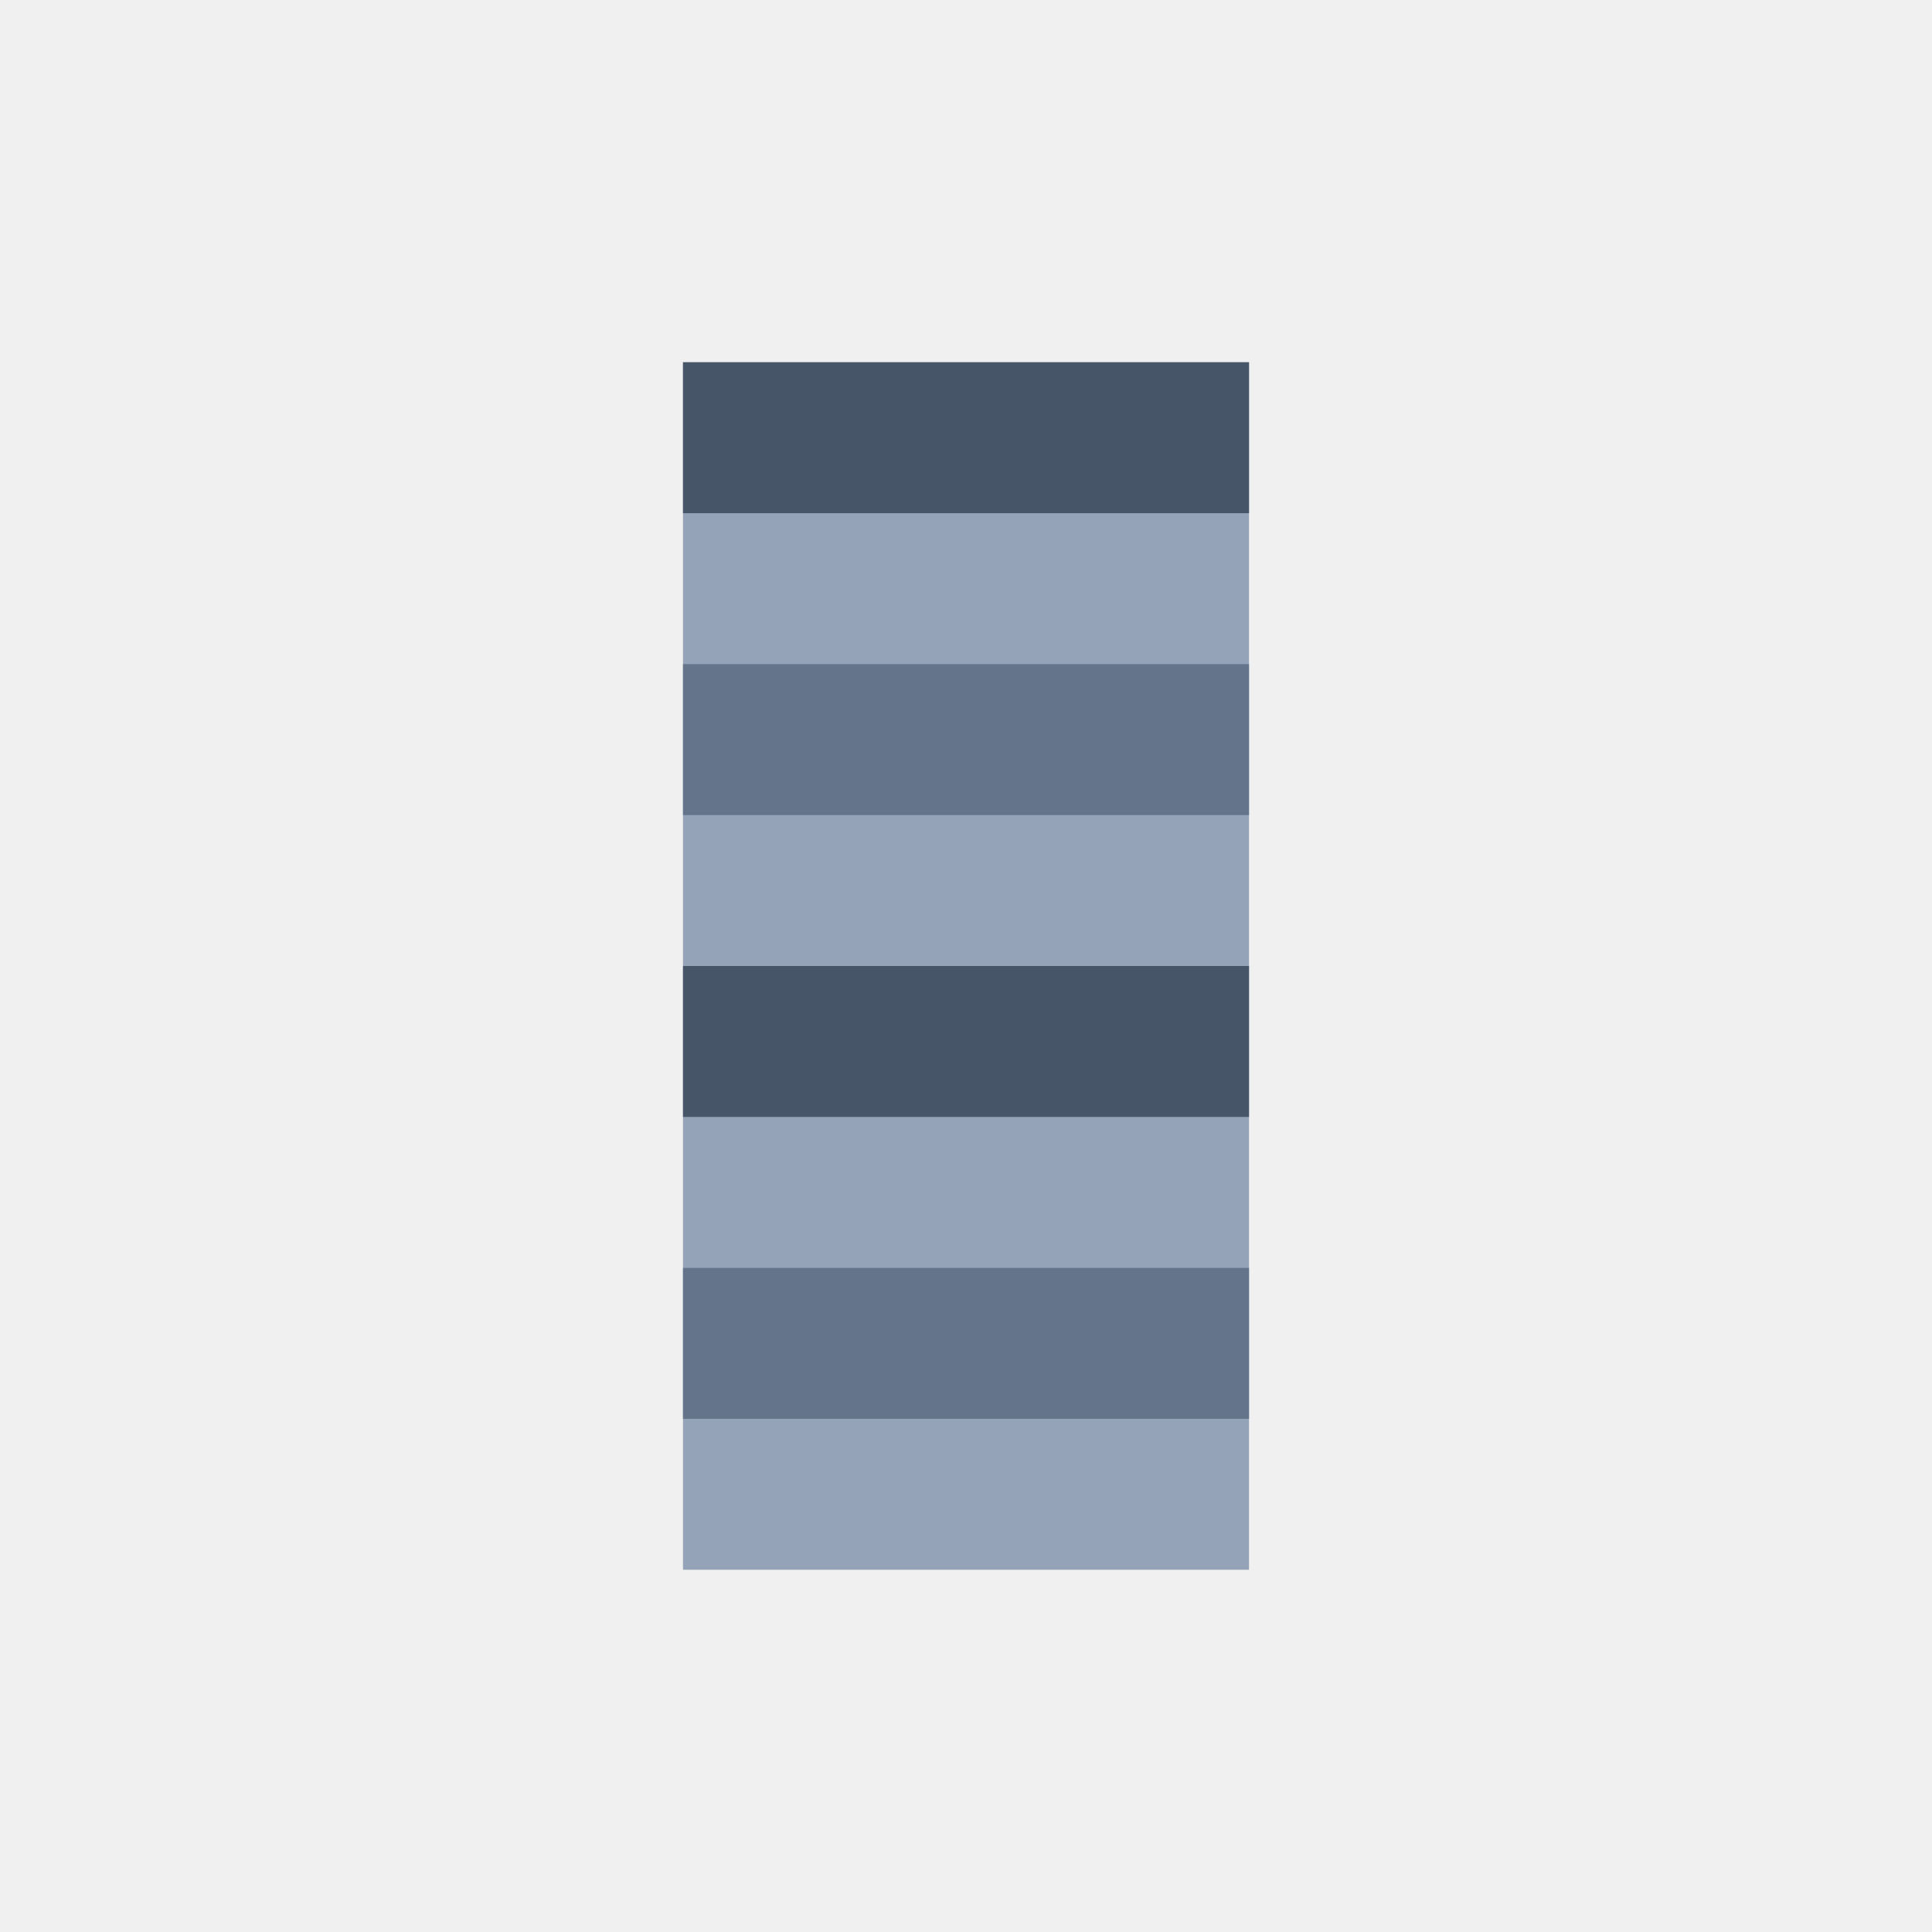
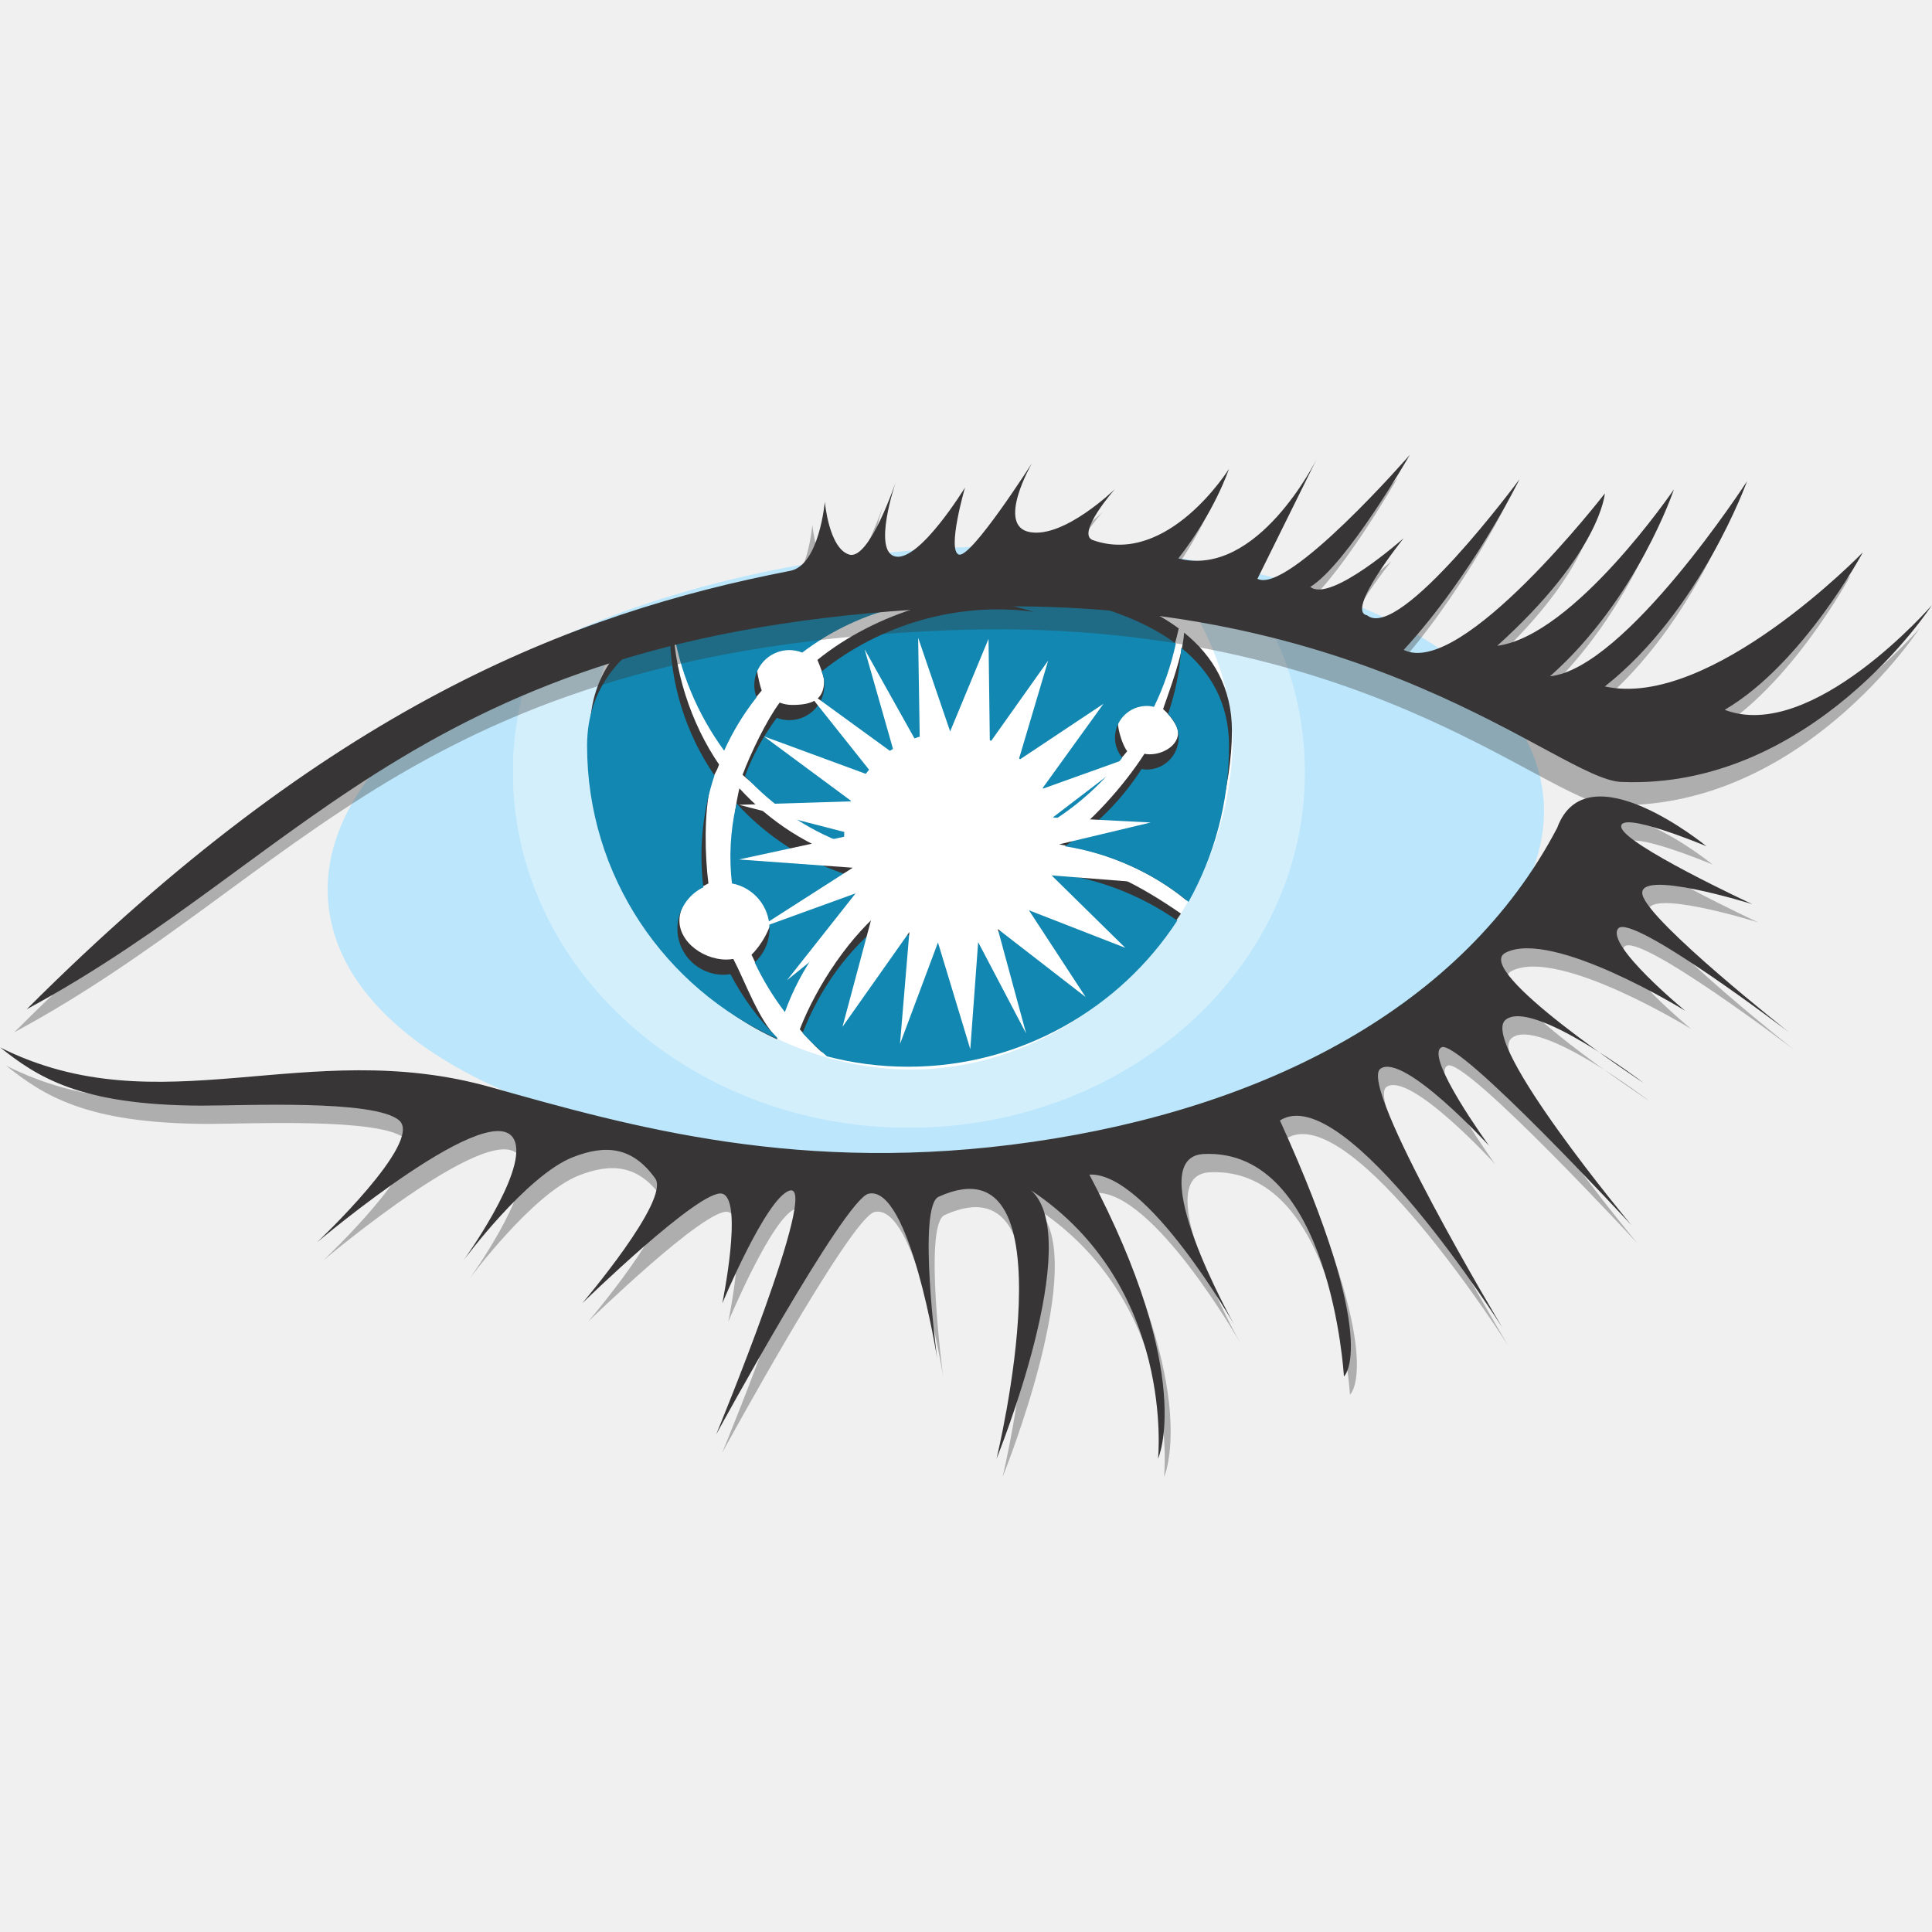
- <svg xmlns="http://www.w3.org/2000/svg" width="200" height="200" class="icon" viewBox="0 0 1024 1024">
-   <path fill="#94A3B8" d="M362 192h300v640H362z" />
-   <path fill="#475569" d="M362 192h300v80H362z" />
-   <path fill="#64748B" d="M362 352h300v80H362z" />
-   <path fill="#475569" d="M362 512h300v80H362z" />
-   <path fill="#64748B" d="M362 672h300v80H362z" />
+ <svg xmlns="http://www.w3.org/2000/svg" viewBox="0.456 0.963 64 64" width="64" height="64">
+   <defs>
+     <clipPath id="A">
+       <path d="M0 792h612V0H0z" />
+     </clipPath>
+     <clipPath id="B">
+       <path d="M0 792h612V0H0z" />
+     </clipPath>
+     <clipPath id="C">
+       <path d="M96.008 715.93h88.3v-62.176h-88.3z" />
+     </clipPath>
+     <clipPath id="D">
+       <path d="M0 792h612V0H0z" />
+     </clipPath>
+     <clipPath id="E">
+       <path d="M0 792h612V0H0z" />
+     </clipPath>
+     <clipPath id="F">
+       <path d="M0 792h612V0H0z" />
+     </clipPath>
+     <clipPath id="G">
+       <path d="M0 792h612V0H0z" />
+     </clipPath>
+     <clipPath id="H">
+       <path d="M121.202 708.378h45.9v-45.86h-45.9z" />
+     </clipPath>
+     <clipPath id="I">
+       <path d="M0 792h612V0H0z" />
+     </clipPath>
+     <clipPath id="J">
+       <path d="M40.403 726.188h212.402V664.37H40.403z" />
+     </clipPath>
+     <clipPath id="K">
+       <path d="M0 792h612V0H0z" />
+     </clipPath>
+     <clipPath id="L">
+       <path d="M39.52 688.644H238.9v-73.818H39.52z" />
+     </clipPath>
+   </defs>
+   <g transform="matrix(.297194 0 0 -.297194 -11.08739 232.6139)">
+     <g clip-path="url(#A)">
+       <path d="M210.878 690.483c1.584-18.452-27.455-36.014-64.86-39.223s-69 9.15-70.592 27.602 27.455 36.016 64.86 39.225 69-9.15 70.592-27.604" fill="#bbe6fb" />
+     </g>
+     <g clip-path="url(#B)">
+       <g clip-path="url(#C)" opacity=".35">
+         <path d="M141.384 715.923c-14.268.232-30.964-5.433-43.387-10.738a35.89 35.89 0 0 1-1.989-11.797c0-21.888 19.764-39.634 44.145-39.634s44.145 17.746 44.145 39.634c0 6.927-1.984 13.435-5.463 19.1-9.94 1.545-23.6 3.2-37.45 3.434" fill="#fff" />
+       </g>
+     </g>
+     <g clip-path="url(#D)">
+       <path d="M140.153 715.928c-7.9.482-21.514-3.64-32.867-7.75a33.74 33.74 0 0 1-2.683-13.201c0-19.178 17.388-34.725 35.782-34.725 18.273 0 34.44 15.572 35.782 34.725.436 6.237-1.7 12.114-4.692 17.18-11.77 2.073-24.26 3.34-31.322 3.77" fill="#fff" />
+     </g>
+     <g clip-path="url(#E)" fill="#373535">
+       <path d="M119.882 697.495c.97 2.146 2.437 3.197 3.86 4.996-.158.426-.504 1.82-.504 2.302a3.91 3.91 0 0 0 3.906 3.906 3.89 3.89 0 0 0 1.44-.278c6.465 4.927 14.976 7.075 23.53 5.163a30.5 30.5 0 0 0 2.3-.623c-8.453 1.172-17.98-1.822-24.462-7.053.198-.467.747-1.802.747-2.34 0-2.157-1.396-2.682-3.553-2.682a3.92 3.92 0 0 0-1.4.26c-1.464-1.966-3.258-5.7-4.136-8.052 3.584-3.206 6.822-4.368 11.042-5.945-.01.2.145.387.145.592 0 6.503 5.725 11.788 12.23 11.788 5.828 0 10.654-4.238 11.596-9.798 2.908 1.85 5.72 3.268 7.863 6-.5.6-1.04 2.337-1.04 3.187 0 1.957 1.588 3.544 3.545 3.544.277 0 .543-.04.802-.1 1.088 2.236 1.9 4.606 2.434 7.05-10.17 7.53-29.847 6.502-29.847 6.502s-15.658.817-26.258-4.35c.707-5.1 2.746-9.97 5.754-14.08m48.604 2.944a6.55 6.55 0 0 0 1.42-1.771c.95-1.7-.957-3.275-2.914-3.275a3.5 3.5 0 0 0-.582.059c-2.205-3.446-6.067-7.865-9.498-10.1 5.26-.862 10.222-2.97 14.17-6.225 2.875 5.15 5.08 12.6 5.08 18.907 0 4.8-2.123 8.334-5.328 10.92-.168-2.576-1.543-6.18-2.348-8.526m-42.696-32.614c1.753 4.84 6.065 8.592 10.144 11.892-.597.817-1.492 2.84-1.865 3.798-4.975 1.513-9.377 4.345-12.8 8.094l-.082-.324a25.87 25.87 0 0 1-.44-8.584 5.13 5.13 0 0 0 4.185-5.042c0-1.5-1.305-3.647-2.318-4.586 1.1-2.376 1.852-3.522 3.168-5.248m-.3-4.063c-2.1 2.08-3.537 6.226-4.894 8.83a5.13 5.13 0 0 0-.78-.066c-2.836 0-5.807 2.38-5.135 5.134.372 1.524 1.424 2.52 3.137 3.353-.4 3.157-.496 7.695.237 10.977.2.94.655 1.38.95 2.273-3.13 4.58-5.15 10.6-5.15 16.552 0 .218.01.433.016.65-5.288-2.652-9.253-6.83-9.253-13.407 0-14.548 8.38-28.82 20.846-34.413l.027.118m30.653 20.1c-1.6-4.582-5.967-7.873-11.1-7.873a11.72 11.72 0 0 0-7.267 2.52c-4.127-3.214-7.87-8.86-9.774-13.758.854-.92 1.45-1.675 2.407-2.5 2.887-.752 6.863 0 9.988 0 12.57 0 23.703 5.592 30.086 15.398-4.244 2.94-9.25 5.736-14.34 6.202" />
+     </g>
+     <g clip-path="url(#F)" fill="#1287b1">
+       <path d="M119.56 695.794a28.45 28.45 0 0 0 3.605 5.931 3.91 3.91 0 0 0 3.656 5.273 3.89 3.89 0 0 0 1.44-.278c6.465 4.927 14.976 7.075 23.53 5.163a30.5 30.5 0 0 0 2.3-.623c-8.453 1.172-17.187-1.42-23.668-6.65.198-.466.306-.98.306-1.517a3.91 3.91 0 0 0-3.906-3.906 3.92 3.92 0 0 0-1.4.26c-1.464-1.966-2.66-4.138-3.54-6.48 3.078-3.317 6.856-5.94 11.075-7.517-.01.2-.03.4-.03.605 0 6.503 5.27 11.775 11.775 11.775 5.828 0 10.654-4.238 11.596-9.798 2.908 1.85 5.492 4.226 7.634 6.968a3.5 3.5 0 0 0-.81 2.229c0 1.957 1.588 3.544 3.545 3.544.277 0 .543-.04.802-.1 1.088 2.236 1.9 4.606 2.434 7.05-10.17 7.53-29.847 6.502-29.847 6.502s-15.658.817-26.258-4.35c.707-5.1 2.746-9.97 5.754-14.08m49.477 4.053c.72-.648 1.18-1.577 1.18-2.62 0-1.957-1.588-3.545-3.545-3.545a3.5 3.5 0 0 0-.582.059 28.69 28.69 0 0 0-8.559-8.608 28.66 28.66 0 0 0 13.793-6.201c2.875 5.15 4.518 11.084 4.518 17.402 0 4.8-2.123 8.334-5.328 10.92a28.51 28.51 0 0 0-1.477-7.406m-42.705-33.2c1.753 4.84 4.8 9.185 8.878 12.484a11.68 11.68 0 0 0-1.462 2.67 28.54 28.54 0 0 0-12.791 8.094l-.082-.324a25.82 25.82 0 0 1-.441-8.584c2.38-.444 4.185-2.53 4.185-5.042a5.11 5.11 0 0 0-1.652-3.767 30.93 30.93 0 0 1 3.365-5.53m-.863-2.843c-2.1 2.08-3.846 4.467-5.202 7.07a5.15 5.15 0 0 0-.78-.065c-2.836 0-5.135 2.3-5.135 5.134a5.13 5.13 0 0 0 2.897 4.616 28.47 28.47 0 0 0 .477 9.714c.2.938.466 1.854.76 2.75-3.13 4.578-4.962 10.113-4.962 16.076 0 .218.01.433.015.648-5.288-2.65-9.253-6.83-9.253-13.406 0-14.55 8.688-27.06 21.155-32.654l.027.118m30.35 18.352c-1.6-4.582-5.967-7.873-11.1-7.873a11.72 11.72 0 0 0-7.267 2.52c-4.127-3.214-7.242-7.595-9.144-12.494.853-.92 1.765-1.785 2.723-2.6 2.888-.752 5.917-1.155 9.042-1.155 12.57 0 23.62 6.5 30.004 16.295-4.244 2.94-9.168 4.84-14.258 5.305" />
+     </g>
+     <g clip-path="url(#G)">
+       <g clip-path="url(#H)">
+         <path d="M156.222 685.187l10.88 2.595-10.92.557 8.887 6.792-10.084-3.615 6.853 9.497-9.465-6.3 3.3 11.117-6.5-9.163-.148 11.58-4.277-10.314-3.566 10.437.193-12.295-6.163 11.02 3.335-11.702-9.997 7.27 7.83-9.84-12.4 4.564 9.795-7.247-12.56-.386 12.842-3.314-12.853-2.78 12.687-.92-10.7-6.85 11.017 3.994-7.644-9.68 9.66 7.8-3.478-13 7.457 10.572-1.045-12.486 4.233 11.32 3.603-11.897.876 11.933 5.348-10.18-3.16 11.645 9.793-7.586-6.322 9.672 10.744-4.186-8.215 8.073 11.016-.866z" fill="#fff" />
+       </g>
+     </g>
+     <g clip-path="url(#I)">
+       <g clip-path="url(#J)" opacity=".35">
+         <path d="M40.403 664.37c33.74 33.74 60.687 44.155 85.143 48.9 3.236.63 3.848 7.7 3.848 7.7s.453-5.208 2.718-5.887 5.207 8.152 5.207 8.152-2.717-7.926 0-8.38 7.7 7.7 7.7 7.7-2.037-7.02-.678-7.472 8.15 10.2 8.15 10.2-4.076-7.02-.226-7.7 9.467 4.8 9.467 4.8-4.416-5.005-2.448-5.696c8.38-2.945 15.16 7.945 15.16 7.945s-1.57-4.775-5.647-9.983c8.83-2.264 15.4 11.04 15.4 11.04l-6.56-13.303c3.397-1.813 16.985 13.812 16.985 13.812s-7.02-12.228-11.096-14.718c2.264-1.812 10.416 5.434 10.416 5.434s-6.567-8.15-4.076-8.604c3.623-2.944 16.982 15.17 16.982 15.17s-5.207-10.642-12.906-19.02c6.435-3.22 22.418 17.436 22.418 17.436s-.453-6.567-12.002-16.983c8.605 1.132 19.7 17.436 19.7 17.436s-4.076-12.228-13.814-20.832c8.45.88 21.964 21.738 21.964 21.738s-5.207-14.492-15.85-22.87c11.775-2.604 28.758 14.945 28.758 14.945s-6.68-12.455-15.4-17.55c9.738-3.736 23.098 11.662 23.098 11.662s-13.36-20.607-34.645-19.7c-6.984.297-28.1 21.188-73.368 19.474C85.02 706.95 72.34 681.6 40.4 664.38" fill="#373535" />
+       </g>
+       <path d="M41.786 666.933c33.74 33.74 60.686 44.154 85.142 48.9 3.237.63 3.85 7.7 3.85 7.7s.452-5.2 2.718-5.887 5.207 8.15 5.207 8.15-2.717-7.926 0-8.378 7.7 7.7 7.7 7.7-2.037-7.02-.68-7.472 8.152 10.2 8.152 10.2-4.076-7.02-.226-7.7 9.467 4.8 9.467 4.8-4.416-5.005-2.448-5.696c8.38-2.944 15.157 7.945 15.157 7.945s-1.57-4.775-5.645-9.983c8.83-2.265 15.4 11.04 15.4 11.04L179 714.947c3.397-1.8 16.983 13.812 16.983 13.812s-7.018-12.226-11.094-14.717c2.264-1.812 10.416 5.434 10.416 5.434s-6.567-8.152-4.076-8.604c3.623-2.945 16.982 15.17 16.982 15.17s-5.2-10.643-12.906-19.02c6.435-3.22 22.418 17.436 22.418 17.436s-.453-6.568-12.002-16.984c8.605 1.133 19.7 17.437 19.7 17.437s-4.076-12.228-13.814-20.833c8.45.88 21.964 21.738 21.964 21.738s-5.207-14.492-15.85-22.87c11.775-2.604 28.758 14.944 28.758 14.944s-6.68-12.453-15.4-17.548c9.738-3.736 23.098 11.662 23.098 11.662s-13.36-20.607-34.647-19.7c-6.982.298-28.107 21.2-73.367 19.474-59.78-2.264-72.46-27.625-104.388-44.834" fill="#373535" />
+     </g>
+     <g clip-path="url(#K)">
+       <g clip-path="url(#L)" opacity=".35">
+         <path d="M39.52 660.68c17.832-8.945 34.137 1.358 54.686-4.433 15.623-4.404 34.645-9.833 60.458-6.096s47.893 14.944 58.424 34.985c3.283 8.943 16.642-2.04 16.642-2.04s-9.736 4.076-9.5 2.15 14.605-8.604 14.605-8.604-13.02 4.076-12.228 1.02 16.302-15.285 16.302-15.285-17.548 13.36-19.02 11.55 7.472-9.172 7.472-9.172-14.832 9.172-20.04 6.467c-3.746-1.943 15.4-14.506 15.4-14.506s-12.455 9.512-15.4 7.02 14.04-22.87 14.04-22.87S202.1 661.7 200.18 660.68s5.32-10.983 5.32-10.983-9.5 10.417-12.113 8.605 13.586-28.87 13.586-28.87-17.55 27.738-24.795 23.098c11.38-24.966 7.133-28.533 7.133-28.533s-1.452 25.47-15.625 24.796c-7.133-.34 3.396-19.02 3.396-19.02s-9.7 17.062-16.145 16.722c11.895-22.5 7.655-31.667 7.655-31.667s1.967 19.226-14.166 29.925c6.113-5.433-3.836-29.925-3.836-29.925s8.752 36.1-6.455 29.2c-2.403-1.085-.17-18.002-.17-18.002s-3.057 19.362-7.64 18.342c-2.673-.593-16.984-26.833-16.984-26.833s11.72 28.362 8.153 27.173c-2.598-.867-7.473-12.568-7.473-12.568s2.377 11.55 0 12.228-15.625-12.228-15.625-12.228 9.85 11.55 8.152 13.927c-2.574 3.603-5.6 3.772-9.17 2.377-5.2-2.03-12.227-11.548-12.227-11.548s6.996 9.637 5.773 13.247c-1.963 5.8-22.077-11.2-22.077-11.2s11.888 11.2 9.17 13.587-17.47 1.642-22.078 1.655c-13.586.042-18.294 3.23-22.418 6.496" fill="#373535" />
+       </g>
+       <path d="M38.84 662.718c17.832-8.945 34.136 1.358 54.685-4.434 15.623-4.402 34.646-9.832 60.46-6.095s47.9 14.945 58.422 34.984c3.283 8.944 16.642-2.037 16.642-2.037s-9.736 4.075-9.5 2.15 14.605-8.604 14.605-8.604-13.02 4.075-12.228 1.018 16.304-15.284 16.304-15.284-17.55 13.36-19.02 11.548 7.473-9.17 7.473-9.17-14.833 9.17-20.04 6.467c-3.747-1.944 15.398-14.506 15.398-14.506s-12.455 9.5-15.398 7.02 14.04-22.87 14.04-22.87-19.25 20.833-21.174 19.814 5.322-10.982 5.322-10.982-9.512 10.416-12.115 8.604 13.586-28.87 13.586-28.87-17.55 27.74-24.795 23.097c11.38-24.965 7.133-28.532 7.133-28.532s-1.452 25.47-15.625 24.795c-7.133-.34 3.396-19.02 3.396-19.02s-9.7 17.063-16.144 16.723c11.896-22.512 7.654-31.668 7.654-31.668s1.967 19.227-14.166 29.926c6.113-5.434-3.836-29.926-3.836-29.926s8.754 36.1-6.453 29.2c-2.403-1.086-.17-18.002-.17-18.002s-3.06 19.36-7.642 18.342c-2.674-.593-16.985-26.833-16.985-26.833s11.72 28.362 8.153 27.172c-2.598-.865-7.473-12.566-7.473-12.566s2.378 11.548 0 12.227-15.624-12.227-15.624-12.227 9.85 11.548 8.15 13.926c-2.574 3.603-5.6 3.77-9.17 2.376-5.2-2.03-12.228-11.547-12.228-11.547s6.996 9.638 5.774 13.247c-1.964 5.8-22.077-11.2-22.077-11.2s11.888 11.2 9.17 13.586-17.47 1.642-22.078 1.656c-13.586.043-18.293 3.23-22.417 6.496" fill="#373535" />
+     </g>
+   </g>
</svg>
